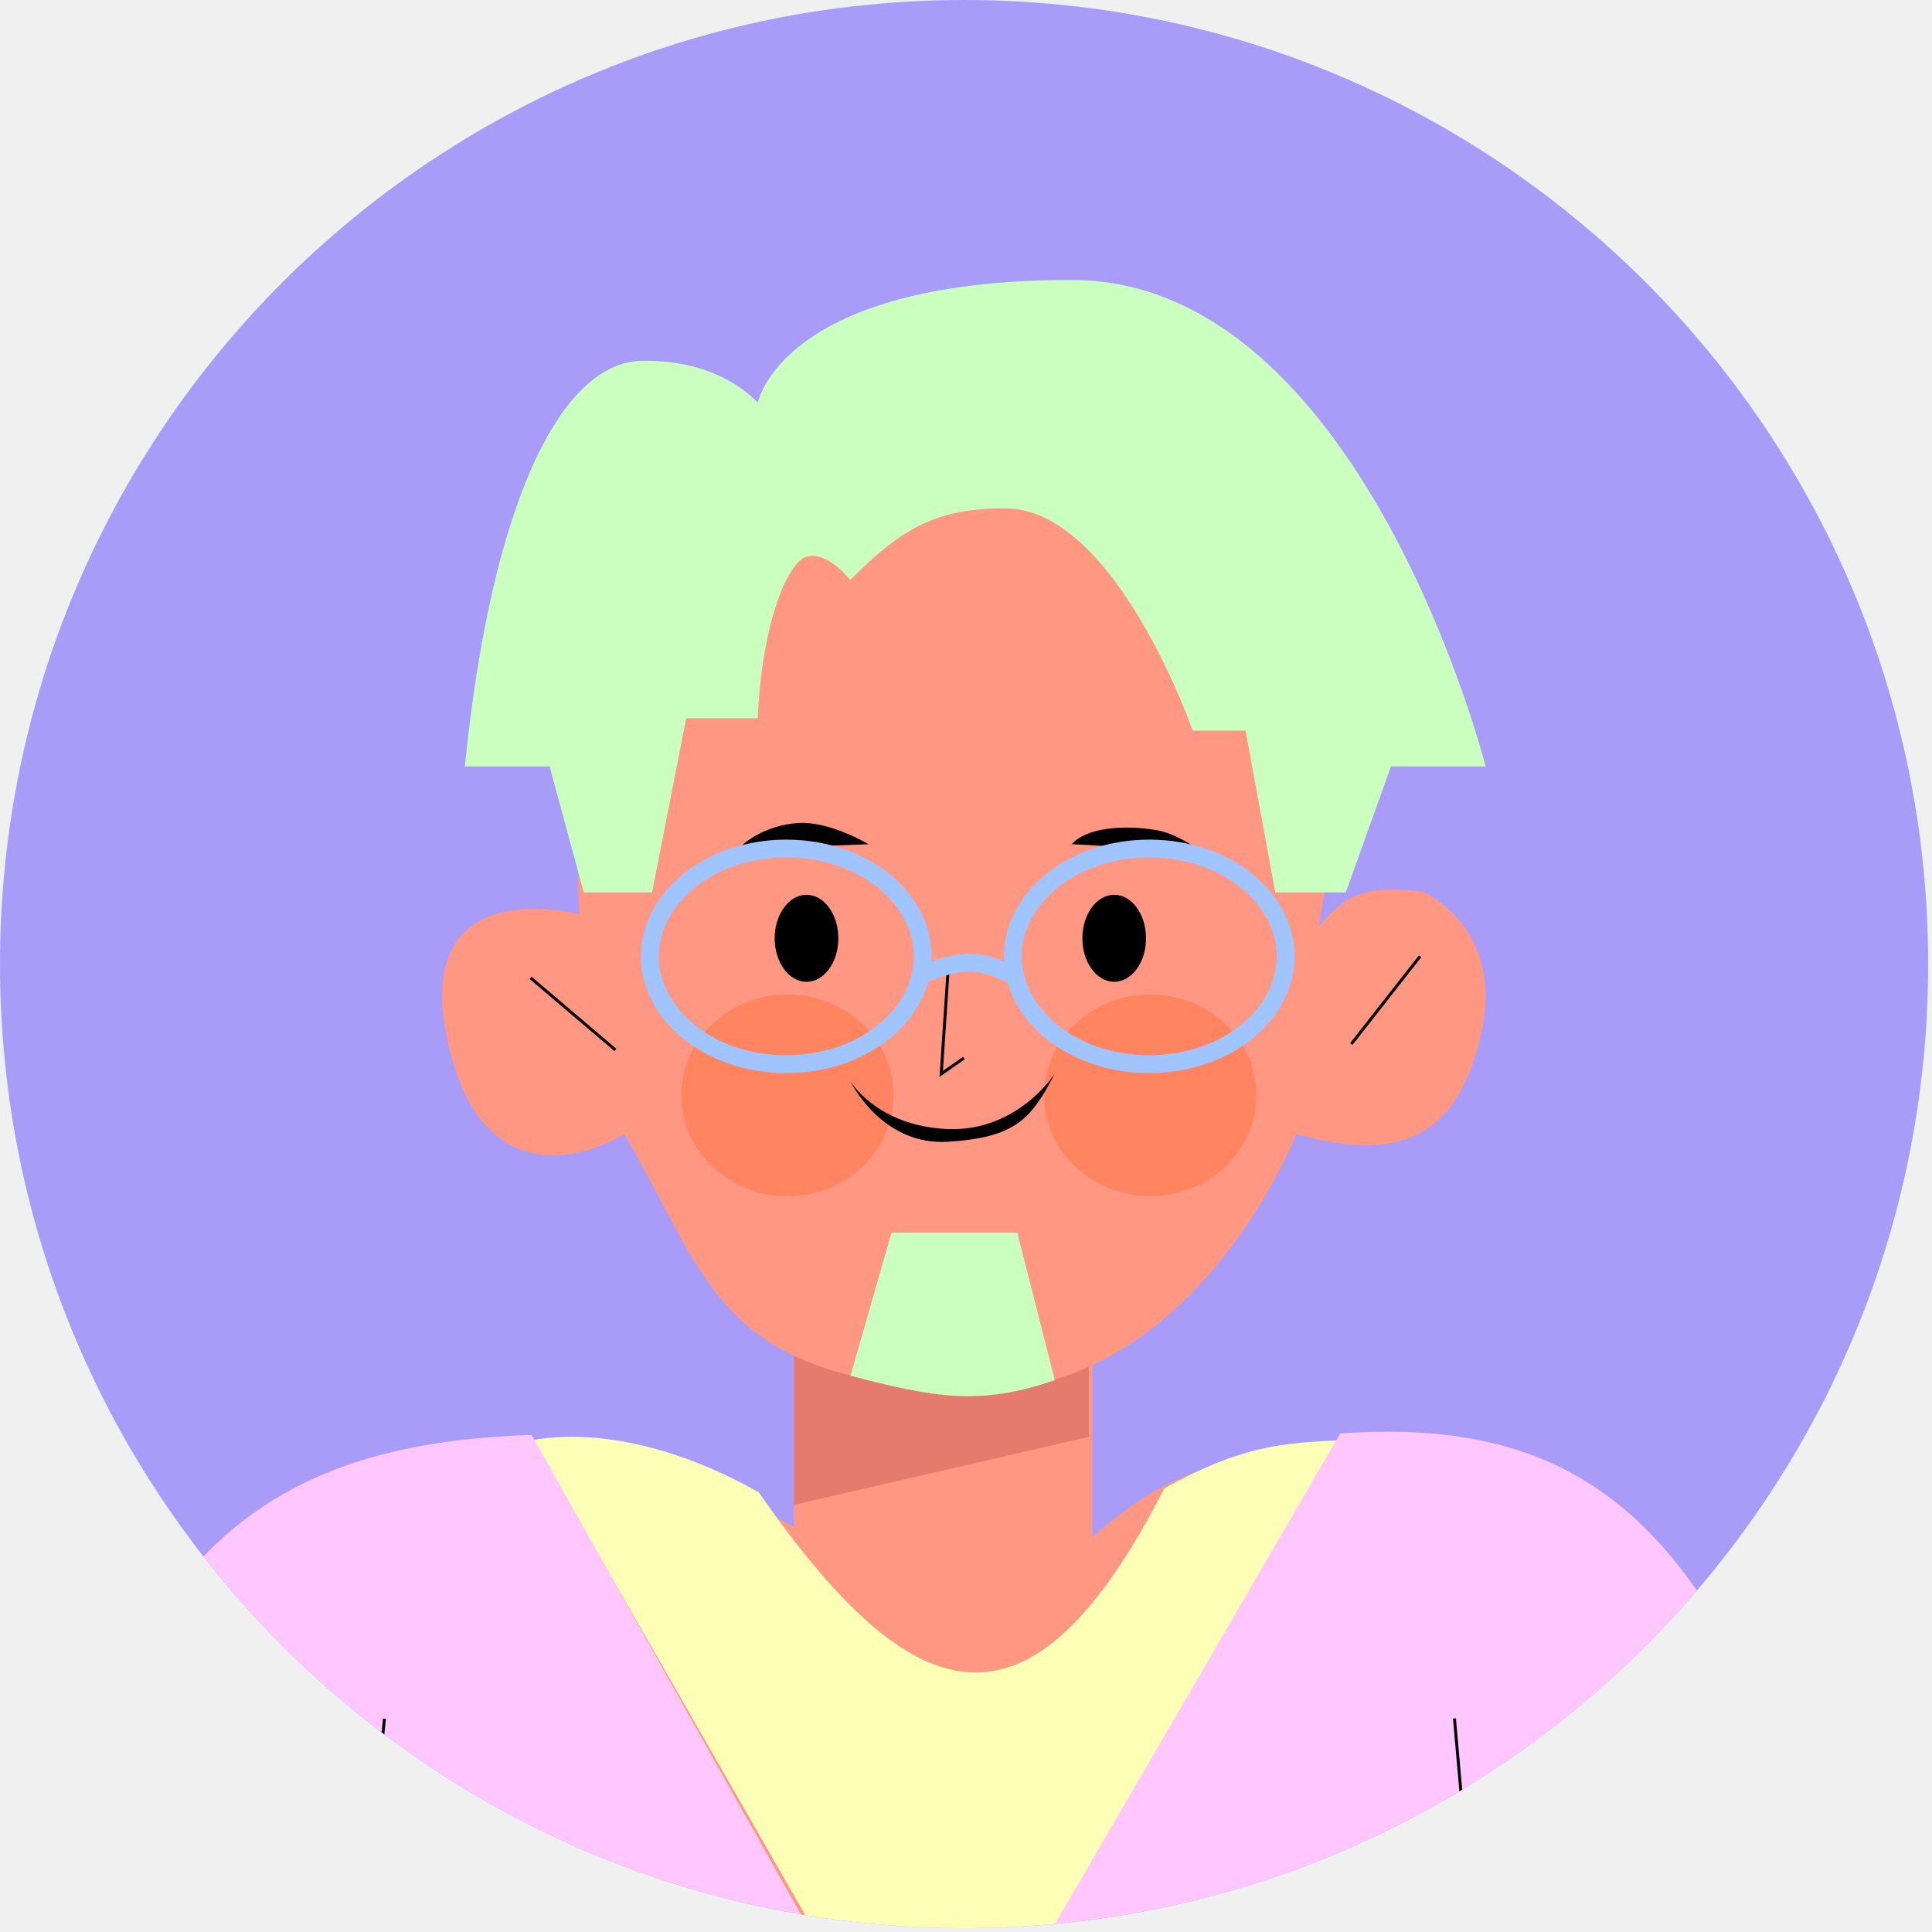
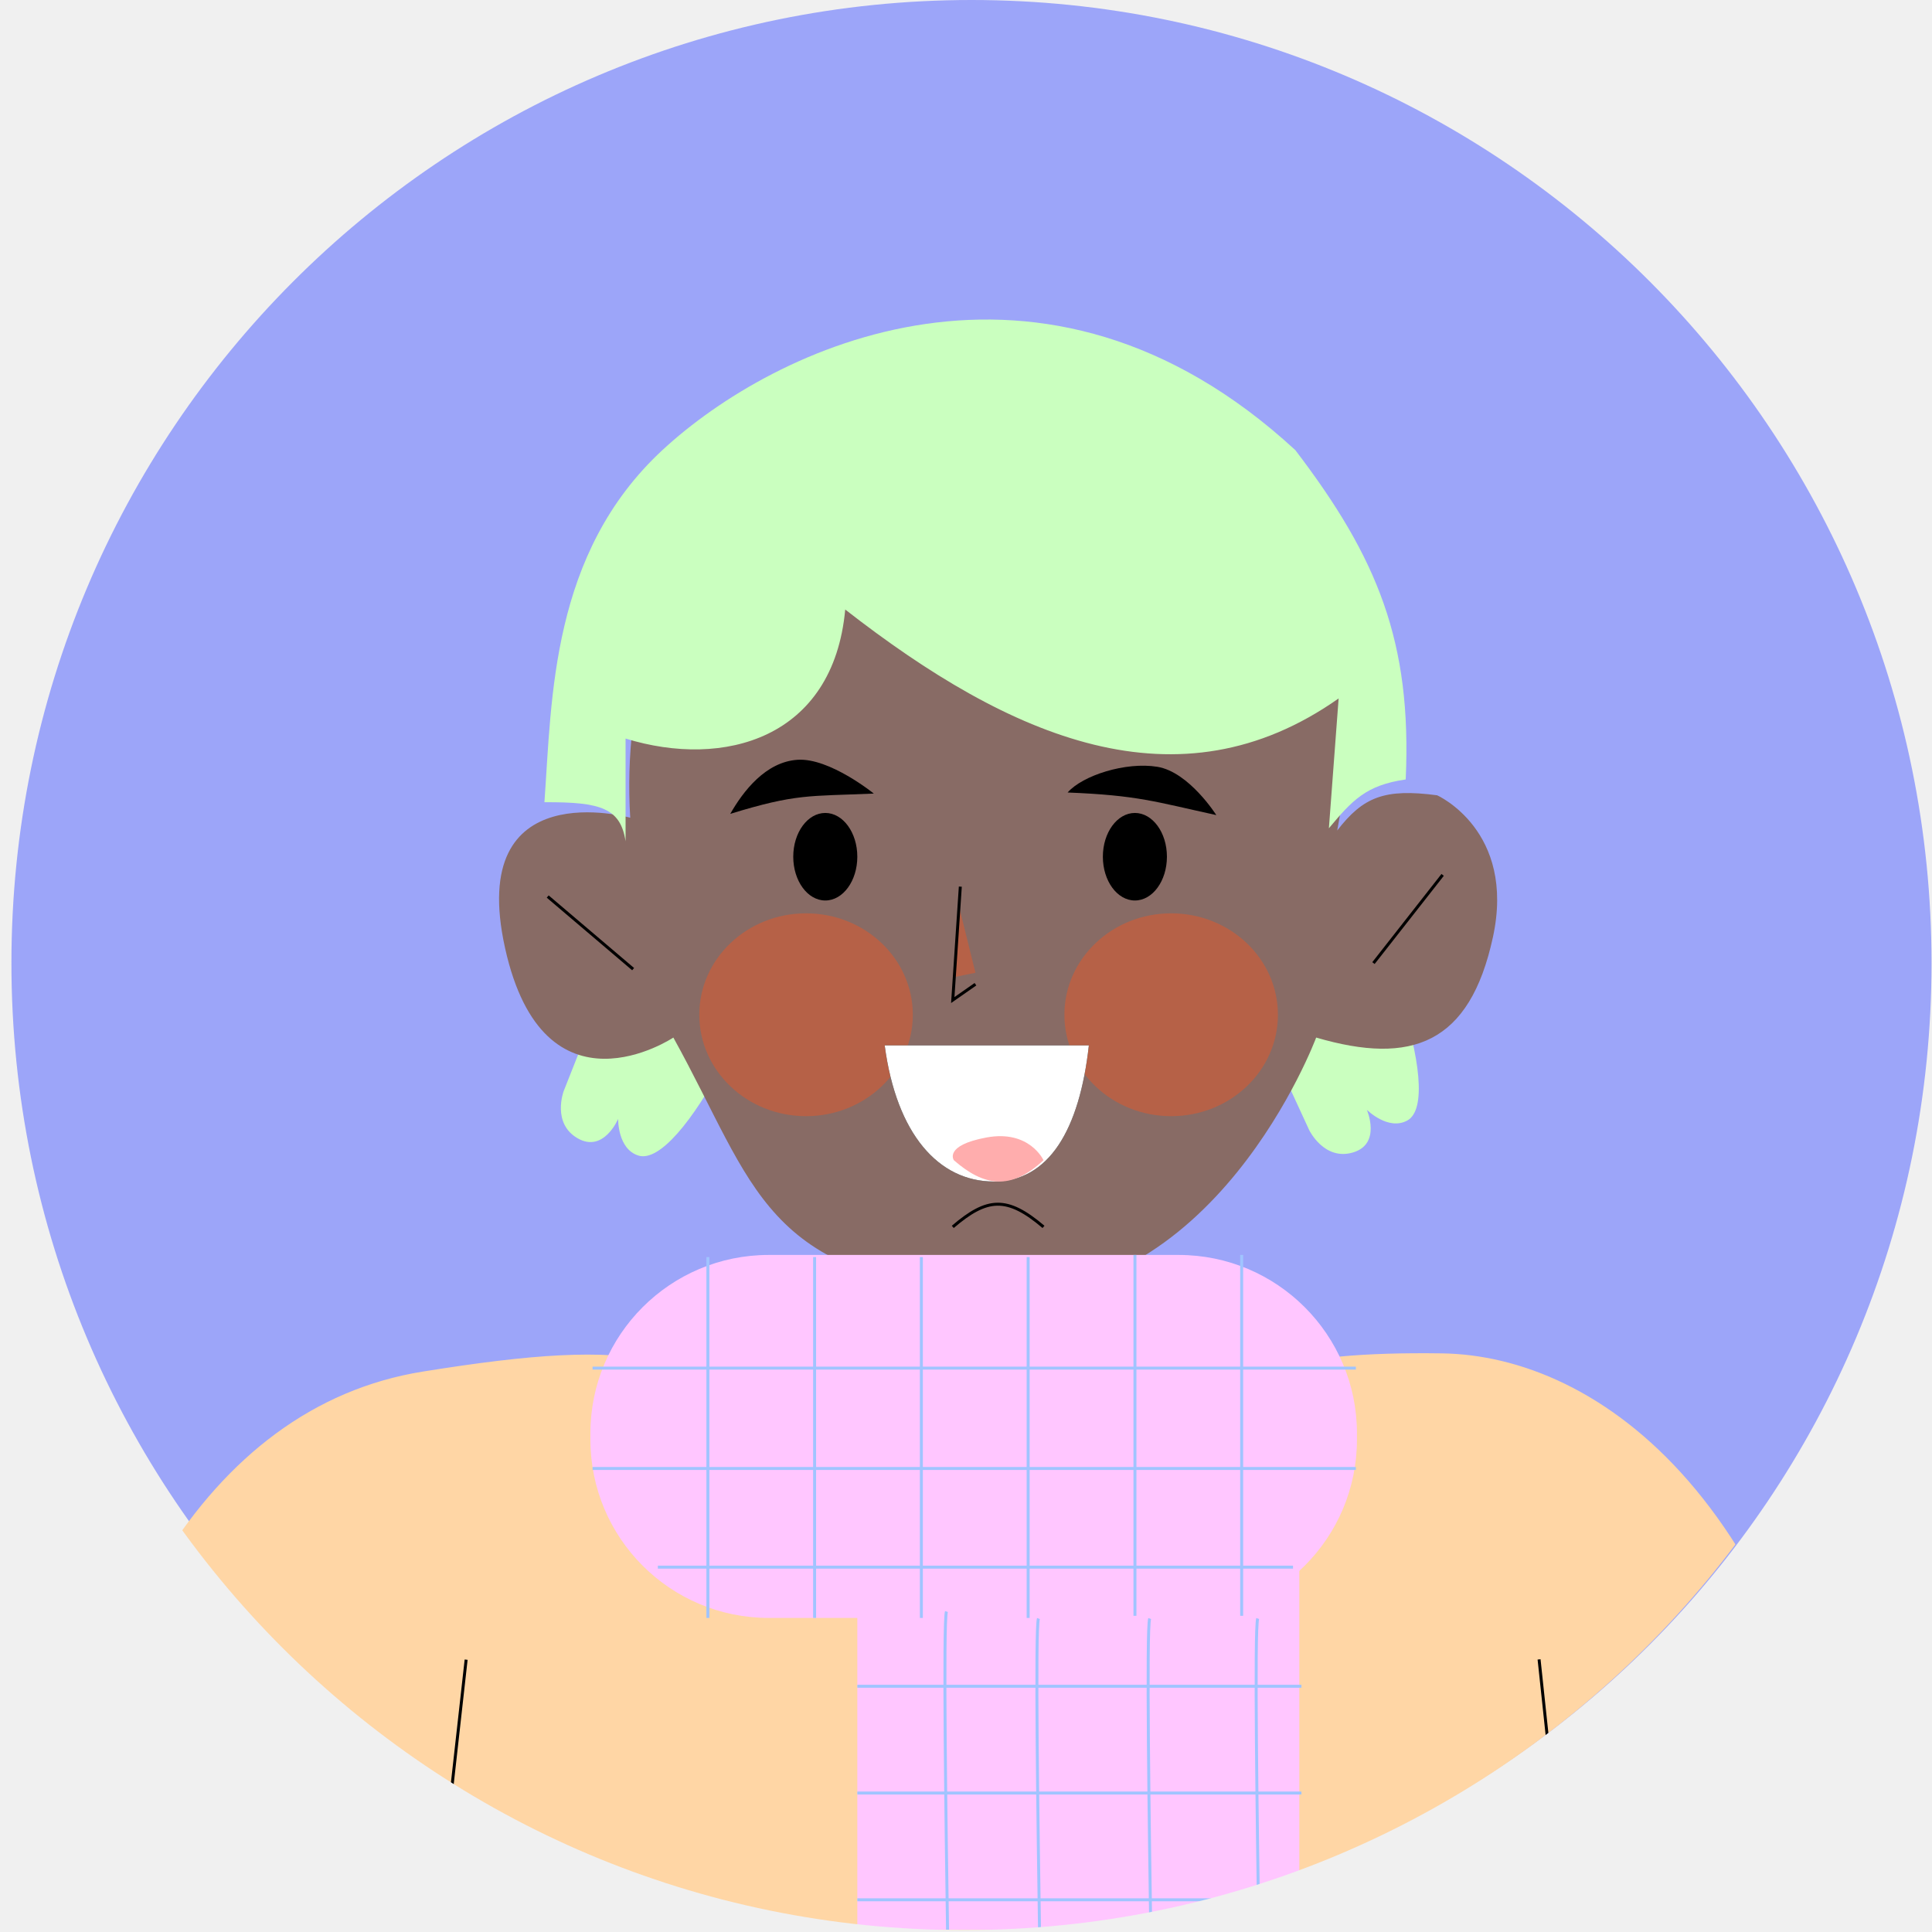
<svg xmlns="http://www.w3.org/2000/svg" width="325" height="325" viewBox="0 0 325 325" fill="none">
-   <circle cx="162.177" cy="162.177" r="162.177" fill="#7A64FF" fill-opacity="0.6" />
-   <mask id="mask0_465_2767" style="mask-type:alpha" maskUnits="userSpaceOnUse" x="0" y="0" width="325" height="325">
-     <circle cx="162.177" cy="162.177" r="162.177" fill="#D9D9D9" />
+   <ellipse cx="163.422" cy="162" rx="161.5" ry="162" fill="#6473FF" fill-opacity="0.6" />
+   <mask id="mask0_1645_8195" style="mask-type:alpha" maskUnits="userSpaceOnUse" x="0" y="0" width="325" height="325">
+     <circle cx="162.177" cy="162.504" r="162.177" fill="#D9D9D9" />
  </mask>
-   <g mask="url(#mask0_465_2767)">
-     <path d="M133.556 256.967V226.44C152.514 235.313 165.791 234.848 183.765 226.44V258.629C197.088 246.449 210.056 242.969 235.814 243.317C261.572 243.665 296.093 267.082 305.272 337.101H3.814C9.397 290.82 29.928 252.017 66.522 246.275C103.116 240.533 108.165 241.684 133.556 256.967Z" fill="#FF9782" />
-     <path d="M127.632 251.05C153.558 288.245 173.183 294.777 195.868 250.344C208.758 243.338 215.158 242.639 227.016 242.242L171.202 337.102H159.139H144.016L89.643 242.242C101.442 240.235 115.209 243.997 127.632 251.05Z" fill="#FDFFB6" />
-     <path d="M133.558 253.151V226.44C152.637 231.642 162.177 232.163 183.165 226.44V230.255V232.163V235.979V241.702L133.558 253.151Z" fill="#E47B6C" />
-     <path d="M75.429 175.693C82.275 205.316 105.032 190.774 105.032 190.774C119.587 215.913 120.634 231.071 160.414 233.944C200.193 236.816 218.08 190.774 218.08 190.774C234.902 195.488 245.093 191.851 249.164 173.898C253.234 155.945 239.357 150.021 239.357 150.021C230.092 148.848 226.347 150.292 221.781 155.945C231.905 104.848 207.719 76.234 165.904 73.901C124.09 71.567 94.76 111.894 97.446 153.791C97.446 153.791 68.584 146.071 75.429 175.693Z" fill="#FF9782" />
-     <path d="M98.202 150.122H109.687L115.429 120.832H127.47C128.1 105.556 132.286 94.472 135.806 93.611C139.325 92.749 143.03 97.573 143.03 97.573C151.809 88.696 157.761 85.472 169.149 85.513C187.672 85.58 200.639 122.9 200.639 122.9H209.531L214.532 150.122H226.387L233.982 128.93H249.913C249.913 128.93 229.166 47.092 180.263 47.092C131.36 47.092 127.47 67.767 127.47 67.767C127.47 67.767 121.357 60.358 107.834 60.703C94.312 61.048 82.642 84.651 78.196 128.93H92.46L98.202 150.122Z" fill="#CAFFBF" />
-     <path d="M89.431 241.379L143.339 337.414H72.294H68.367H64.262H0C19.041 267.635 37.285 243.096 89.431 241.379Z" fill="#FFC6FF" />
-     <path d="M225.453 241.148L169.581 337.236H240.892H244.553H248.954H313.456C293.301 264.298 273.686 237.628 225.453 241.148Z" fill="#FFC6FF" />
-     <ellipse cx="135.671" cy="157.84" rx="5.355" ry="7.319" fill="black" />
-     <ellipse cx="187.431" cy="157.84" rx="5.355" ry="7.319" fill="black" />
-     <path d="M159.602 161.57L158.33 180.649L162.146 177.987" stroke="black" stroke-width="0.5" />
-     <ellipse cx="132.463" cy="184.255" rx="17.85" ry="16.958" fill="#FF845F" />
-     <ellipse cx="193.501" cy="184.255" rx="17.85" ry="16.958" fill="#FF845F" />
-     <path d="M149.977 207.361L143.066 231.423C157.34 235.154 164.887 236.491 177.439 232.165L171.127 207.361H149.977Z" fill="#CAFFBF" />
-     <path d="M159.315 189.924C147.498 189.389 143.066 181.898 143.066 181.898C143.066 181.898 148.236 192.777 159.499 192.064C170.763 191.35 173.458 188.291 177.41 180.65C177.41 180.65 171.132 190.459 159.315 189.924Z" fill="black" />
-     <path d="M89.255 164.493L103.535 176.631" stroke="black" stroke-width="0.5" />
-     <path d="M238.881 160.874L227.315 175.621" stroke="black" stroke-width="0.5" />
-     <path d="M122.103 145.408C133.17 142.016 135.133 142.488 146.106 142.016C146.106 142.016 139.596 138.089 134.241 138.446C128.886 138.803 124.245 141.659 122.103 145.408Z" fill="black" />
-     <path d="M180.291 142.016C192.072 142.488 194.929 143.559 205.151 145.794C205.151 145.794 199.704 140.49 194.408 139.62C189.112 138.751 182.79 139.16 180.291 142.016Z" fill="black" />
-     <path d="M155.306 163.871C161.513 161.349 164.736 161.261 169.943 163.871" stroke="#A0C4FF" stroke-width="3" />
-     <path d="M155.232 160.876C155.232 170.601 145.279 179.011 132.277 179.011C119.276 179.011 109.322 170.601 109.322 160.876C109.322 151.151 119.276 142.74 132.277 142.74C145.279 142.74 155.232 151.151 155.232 160.876Z" stroke="#A0C4FF" stroke-width="3" />
-     <path d="M216.278 160.876C216.278 170.601 206.325 179.011 193.323 179.011C180.321 179.011 170.368 170.601 170.368 160.876C170.368 151.151 180.321 142.74 193.323 142.74C206.325 142.74 216.278 151.151 216.278 160.876Z" stroke="#A0C4FF" stroke-width="3" />
-     <path d="M248.901 337.19L244.668 289.084" stroke="black" stroke-width="0.5" />
-     <path d="M59.767 337.158L64.671 289.115" stroke="black" stroke-width="0.5" />
+   <g mask="url(#mask0_1645_8195)">
+     <path d="M236.752 188.481C239.985 186.685 238.881 177.831 235.315 167.109L229.928 165.672L209.634 167.109L220.23 190.097C220.23 190.097 222.744 195.305 227.593 193.868C232.442 192.432 229.928 186.685 229.928 186.685C229.928 186.685 233.52 190.276 236.752 188.481Z" fill="#CAFFBF" />
+     <path d="M107.398 194.389C110.929 195.487 116.57 188.574 121.862 178.59L119.18 173.701L104.125 160.017L94.818 183.556C94.818 183.556 92.788 188.972 97.176 191.486C101.564 194.001 103.984 188.213 103.984 188.213C103.984 188.213 103.867 193.292 107.398 194.389Z" fill="#CAFFBF" />
+     <path d="M142.013 243.503V210.204C161.211 219.383 171.662 218.903 189.863 210.204V243.503C203.355 230.904 216.487 227.304 242.571 227.664C268.655 228.024 303.613 252.248 312.908 324.682H7.635C13.288 276.804 34.079 236.664 71.136 230.724C108.193 224.784 116.301 227.693 142.013 243.503Z" fill="#FFD6A5" />
+     <path d="M84.956 159.456C91.504 189.078 113.272 174.537 113.272 174.537C127.194 199.676 128.195 214.834 166.245 217.706C204.295 220.579 221.404 174.537 221.404 174.537C237.495 179.251 247.243 175.614 251.137 157.661C255.03 139.708 241.757 133.784 241.757 133.784C232.895 132.611 229.312 134.055 224.944 139.708C234.628 88.611 211.494 59.997 171.497 57.663C131.501 55.33 103.446 95.657 106.016 137.554C106.016 137.554 78.408 129.834 84.956 159.456Z" fill="#886B65" />
+     <path d="M141.189 236.916V214.689C159.274 222.536 168.895 221.692 186.98 214.021V224.549L141.189 236.916Z" fill="#6A4A45" />
+     <ellipse cx="138.829" cy="144.117" rx="5.388" ry="7.363" fill="black" />
+     <ellipse cx="190.911" cy="144.117" rx="5.388" ry="7.363" fill="black" />
+     <path d="M164.089 163.641L161.448 152.966L160.273 164.414L164.089 163.641Z" fill="#B66147" />
+     <path d="M161.545 149.149L160.273 168.229L164.089 165.566" stroke="black" stroke-width="0.5" />
+     <ellipse cx="135.593" cy="170.701" rx="17.959" ry="17.061" fill="#B66147" />
+     <ellipse cx="197.013" cy="170.701" rx="17.959" ry="17.061" fill="#B66147" />
+     <path d="M92.136 150.814L106.503 163.027" stroke="black" stroke-width="0.5" />
+     <path d="M242.681 147.173L231.044 162.011" stroke="black" stroke-width="0.5" />
+     <path d="M183.167 175.859H148.824C150.808 190.811 157.915 198.755 167.174 198.755C176.434 198.755 181.581 190.096 183.167 175.859Z" fill="black" />
+     <path d="M183.167 175.859H148.824C150.808 190.811 157.915 198.755 167.174 198.755C176.434 198.755 181.581 190.096 183.167 175.859Z" fill="white" />
+     <path d="M91.583 134.951C101.11 134.894 104.37 135.963 105.234 141.517V124.24C121.798 129.348 140.181 124.24 142.183 102.535C170.032 124.24 198.244 136.461 225.183 117.492L223.545 139.328C227.491 134.618 229.779 132.081 236.468 131.12C237.516 107.962 231.728 93.846 217.902 75.722C175.347 36.486 130.17 58.343 111.423 75.722C92.675 93.101 92.843 117.392 91.583 134.951Z" fill="#CAFFBF" />
+     <path d="M175.537 195.168C170.038 200.327 165.482 199.563 160.454 195.168C160.454 195.168 158.726 192.684 165.953 191.346C173.18 190.008 175.537 195.168 175.537 195.168Z" fill="#FFADAD" />
+     <path d="M160.273 206.387C166.073 201.423 169.409 201.176 175.537 206.387" stroke="black" stroke-width="0.5" />
+     <rect x="99.319" y="211.106" width="128.947" height="61.061" rx="30" fill="#FFC6FF" />
+     <path d="M144.218 324.607L144.218 262.827L218.569 262.827L218.569 324.607L144.218 324.607Z" fill="#FFC6FF" />
+     <path d="M159.215 271.091C158.639 272.657 159.155 308.206 159.395 324.609M174.688 272.266C174.112 273.832 174.628 308.206 174.868 324.609M193.4 272.266C192.824 273.832 193.34 308.206 193.58 324.609M211.572 272.266C210.996 273.832 211.512 308.206 211.752 324.609" stroke="#A0C4FF" stroke-width="0.5" />
+     <path d="M144.218 283.661H218.928" stroke="#A0C4FF" stroke-width="0.5" />
+     <path d="M144.218 301.622H218.928" stroke="#A0C4FF" stroke-width="0.5" />
+     <path d="M144.218 319.583H218.928" stroke="#A0C4FF" stroke-width="0.5" />
+     <path d="M99.678 230.143H228.086" stroke="#A0C4FF" stroke-width="0.5" />
+     <path d="M99.678 247.025H228.086" stroke="#A0C4FF" stroke-width="0.5" />
+     <path d="M110.664 263.625H217.51" stroke="#A0C4FF" stroke-width="0.5" />
+     <path d="M119.08 211.467V272.169" stroke="#A0C4FF" stroke-width="0.5" />
+     <path d="M137.033 211.467V272.169" stroke="#A0C4FF" stroke-width="0.5" />
+     <path d="M154.993 211.467V272.169" stroke="#A0C4FF" stroke-width="0.5" />
+     <path d="M172.955 211.467V272.169" stroke="#A0C4FF" stroke-width="0.5" />
+     <path d="M190.92 211.106V271.809" stroke="#A0C4FF" stroke-width="0.5" />
+     <path d="M208.873 211.106V271.809" stroke="#A0C4FF" stroke-width="0.5" />
+     <path d="M263.635 323.667L258.901 279.144" stroke="black" stroke-width="0.5" />
+     <path d="M73.343 324.578L78.413 279.188" stroke="black" stroke-width="0.5" />
+     <path d="M122.843 136.907C133.977 133.494 135.953 133.969 146.992 133.494C146.992 133.494 139.545 127.452 134.157 127.811C128.769 128.17 124.998 133.135 122.843 136.907Z" fill="black" />
+     <path d="M179.596 133.314C191.449 133.789 194.322 134.867 204.607 137.115C204.607 137.115 200.025 129.867 194.697 128.992C189.368 128.118 182.11 130.441 179.596 133.314Z" fill="black" />
  </g>
</svg>
